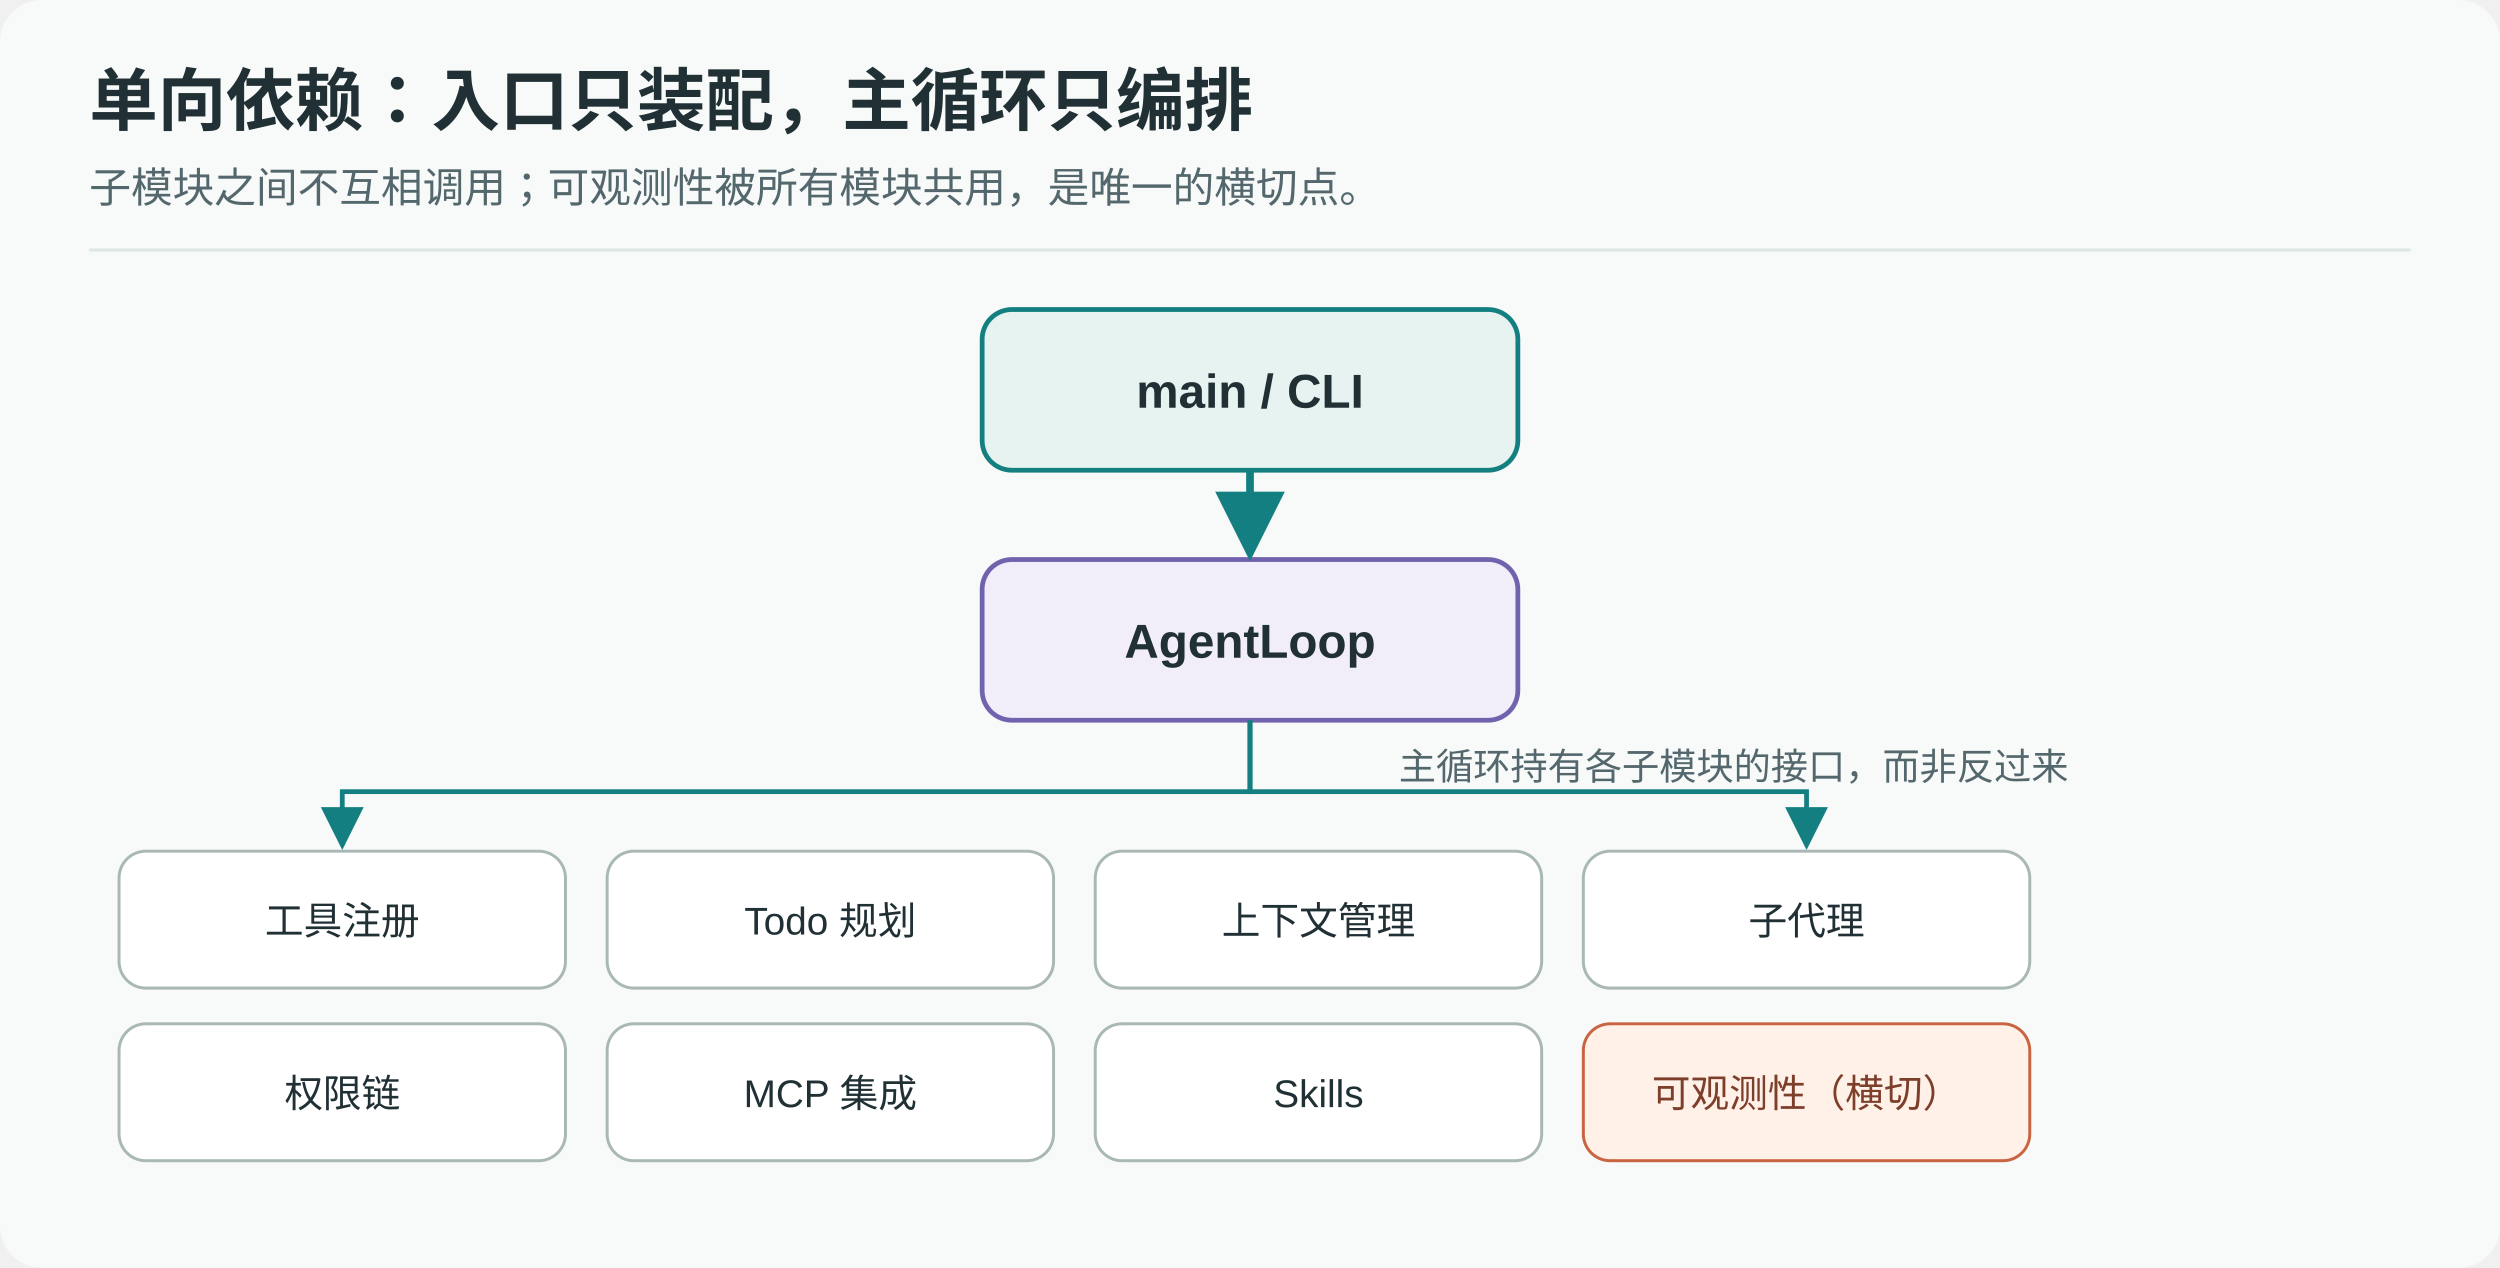
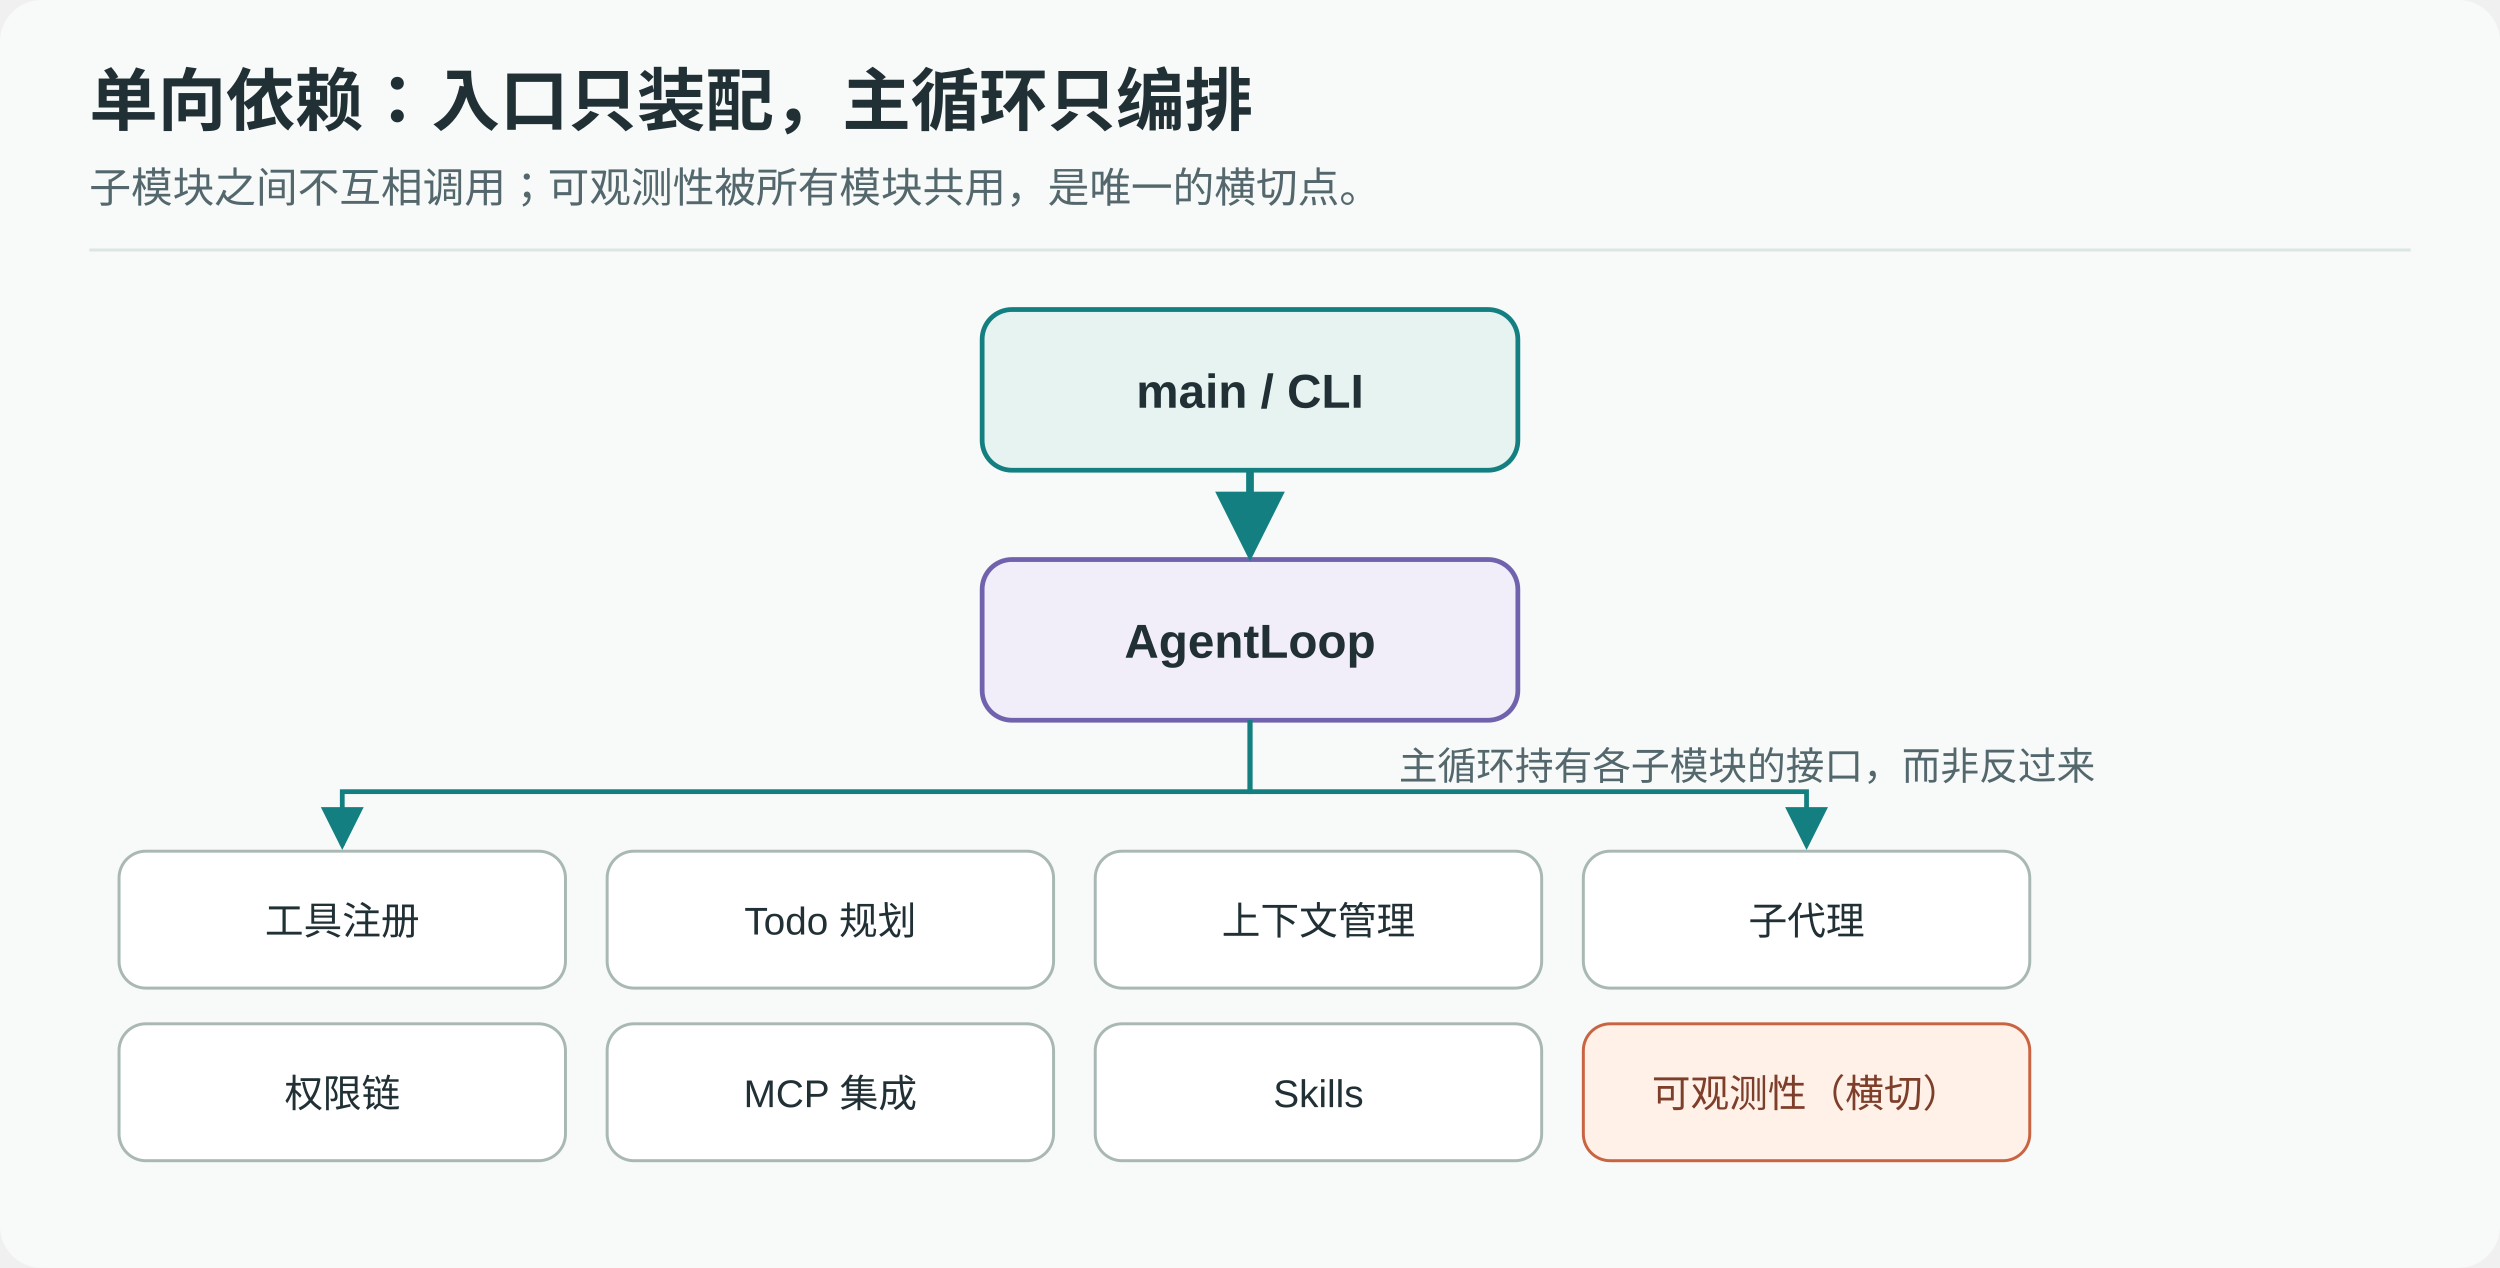
<svg xmlns="http://www.w3.org/2000/svg" viewBox="0 0 840 426">
  <defs>
    <marker id="a27" markerWidth="9" markerHeight="9" refX="8" refY="4.5" orient="auto">
      <path d="M0 0L9 4.5 0 9Z" fill="#147f80" />
    </marker>
  </defs>
  <rect width="840" height="426" rx="14" fill="#f7faf8" />
  <g font-family="system-ui,PingFang SC,Arial,sans-serif">
    <text x="30" y="42" font-size="23" font-weight="740" fill="#203035">单向依赖：入口只装配，主循环只编排</text>
    <text x="30" y="68" font-size="14" fill="#53676d">子模块之间不互相调用；可观测性被所有模块共用，是唯一的横切点。</text>
    <path d="M30 84H810" stroke="#dce6e2" />
    <rect x="330" y="104" width="180" height="54" rx="10" fill="#e6f3f0" stroke="#147f80" stroke-width="1.6" />
    <text x="420" y="137" font-size="16" font-weight="740" fill="#203035" text-anchor="middle">main / CLI</text>
    <rect x="330" y="188" width="180" height="54" rx="10" fill="#f1eef9" stroke="#7162ad" stroke-width="1.6" />
    <text x="420" y="221" font-size="16" font-weight="740" fill="#203035" text-anchor="middle">AgentLoop</text>
    <path d="M420 158V186" stroke="#147f80" stroke-width="2.6" fill="none" marker-end="url(#a27)" />
    <rect x="40" y="286" width="150" height="46" rx="9" fill="#fff" stroke="#a9b8b4" />
    <text x="115" y="314" font-size="13" fill="#203035" text-anchor="middle">工具注册</text>
    <rect x="204" y="286" width="150" height="46" rx="9" fill="#fff" stroke="#a9b8b4" />
    <text x="279" y="314" font-size="13" fill="#203035" text-anchor="middle">Todo 规划</text>
    <rect x="368" y="286" width="150" height="46" rx="9" fill="#fff" stroke="#a9b8b4" />
    <text x="443" y="314" font-size="13" fill="#203035" text-anchor="middle">上下文管理</text>
    <rect x="532" y="286" width="150" height="46" rx="9" fill="#fff" stroke="#a9b8b4" />
    <text x="607" y="314" font-size="13" fill="#203035" text-anchor="middle">子代理</text>
    <rect x="40" y="344" width="150" height="46" rx="9" fill="#fff" stroke="#a9b8b4" />
    <text x="115" y="372" font-size="13" fill="#203035" text-anchor="middle">权限链</text>
    <rect x="204" y="344" width="150" height="46" rx="9" fill="#fff" stroke="#a9b8b4" />
    <text x="279" y="372" font-size="13" fill="#203035" text-anchor="middle">MCP 集成</text>
    <rect x="368" y="344" width="150" height="46" rx="9" fill="#fff" stroke="#a9b8b4" />
    <text x="443" y="372" font-size="13" fill="#203035" text-anchor="middle">Skills</text>
    <rect x="532" y="344" width="150" height="46" rx="9" fill="#fff0e8" stroke="#c96442" />
    <text x="607" y="372" font-size="13" fill="#7d3e2a" text-anchor="middle">可观测性（横切）</text>
    <path d="M420 242V266H115V284" stroke="#147f80" stroke-width="1.6" fill="none" marker-end="url(#a27)" />
    <path d="M420 242V266H607V284" stroke="#147f80" stroke-width="1.6" fill="none" marker-end="url(#a27)" />
-     <text x="470" y="262" font-size="12.5" fill="#53676d">主循环持有各子模块的接口，而非反过来</text>
+     <text x="470" y="262" font-size="13" fill="#53676d">主循环持有各子模块的接口，而非反过来</text>
  </g>
</svg>
